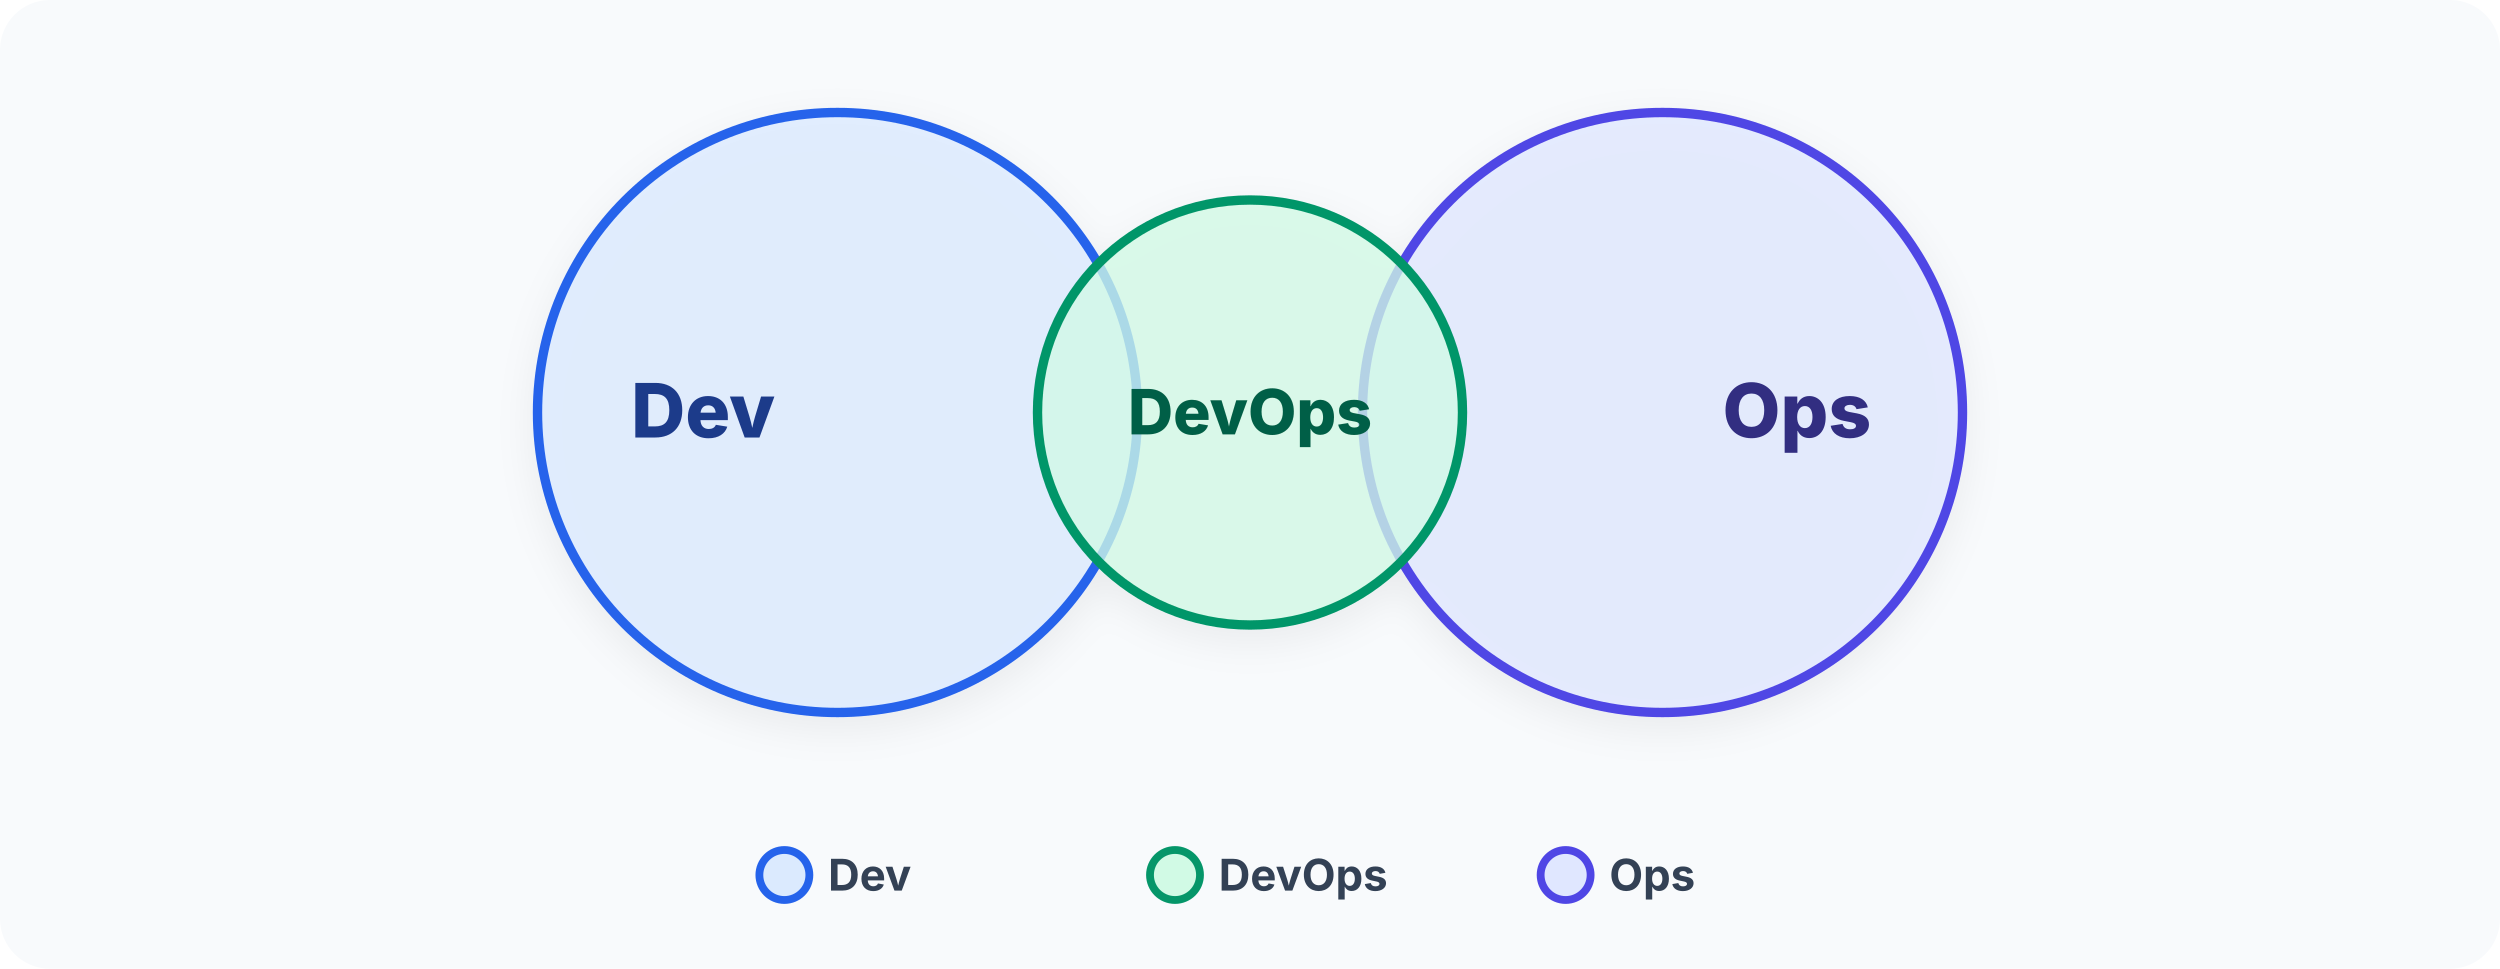
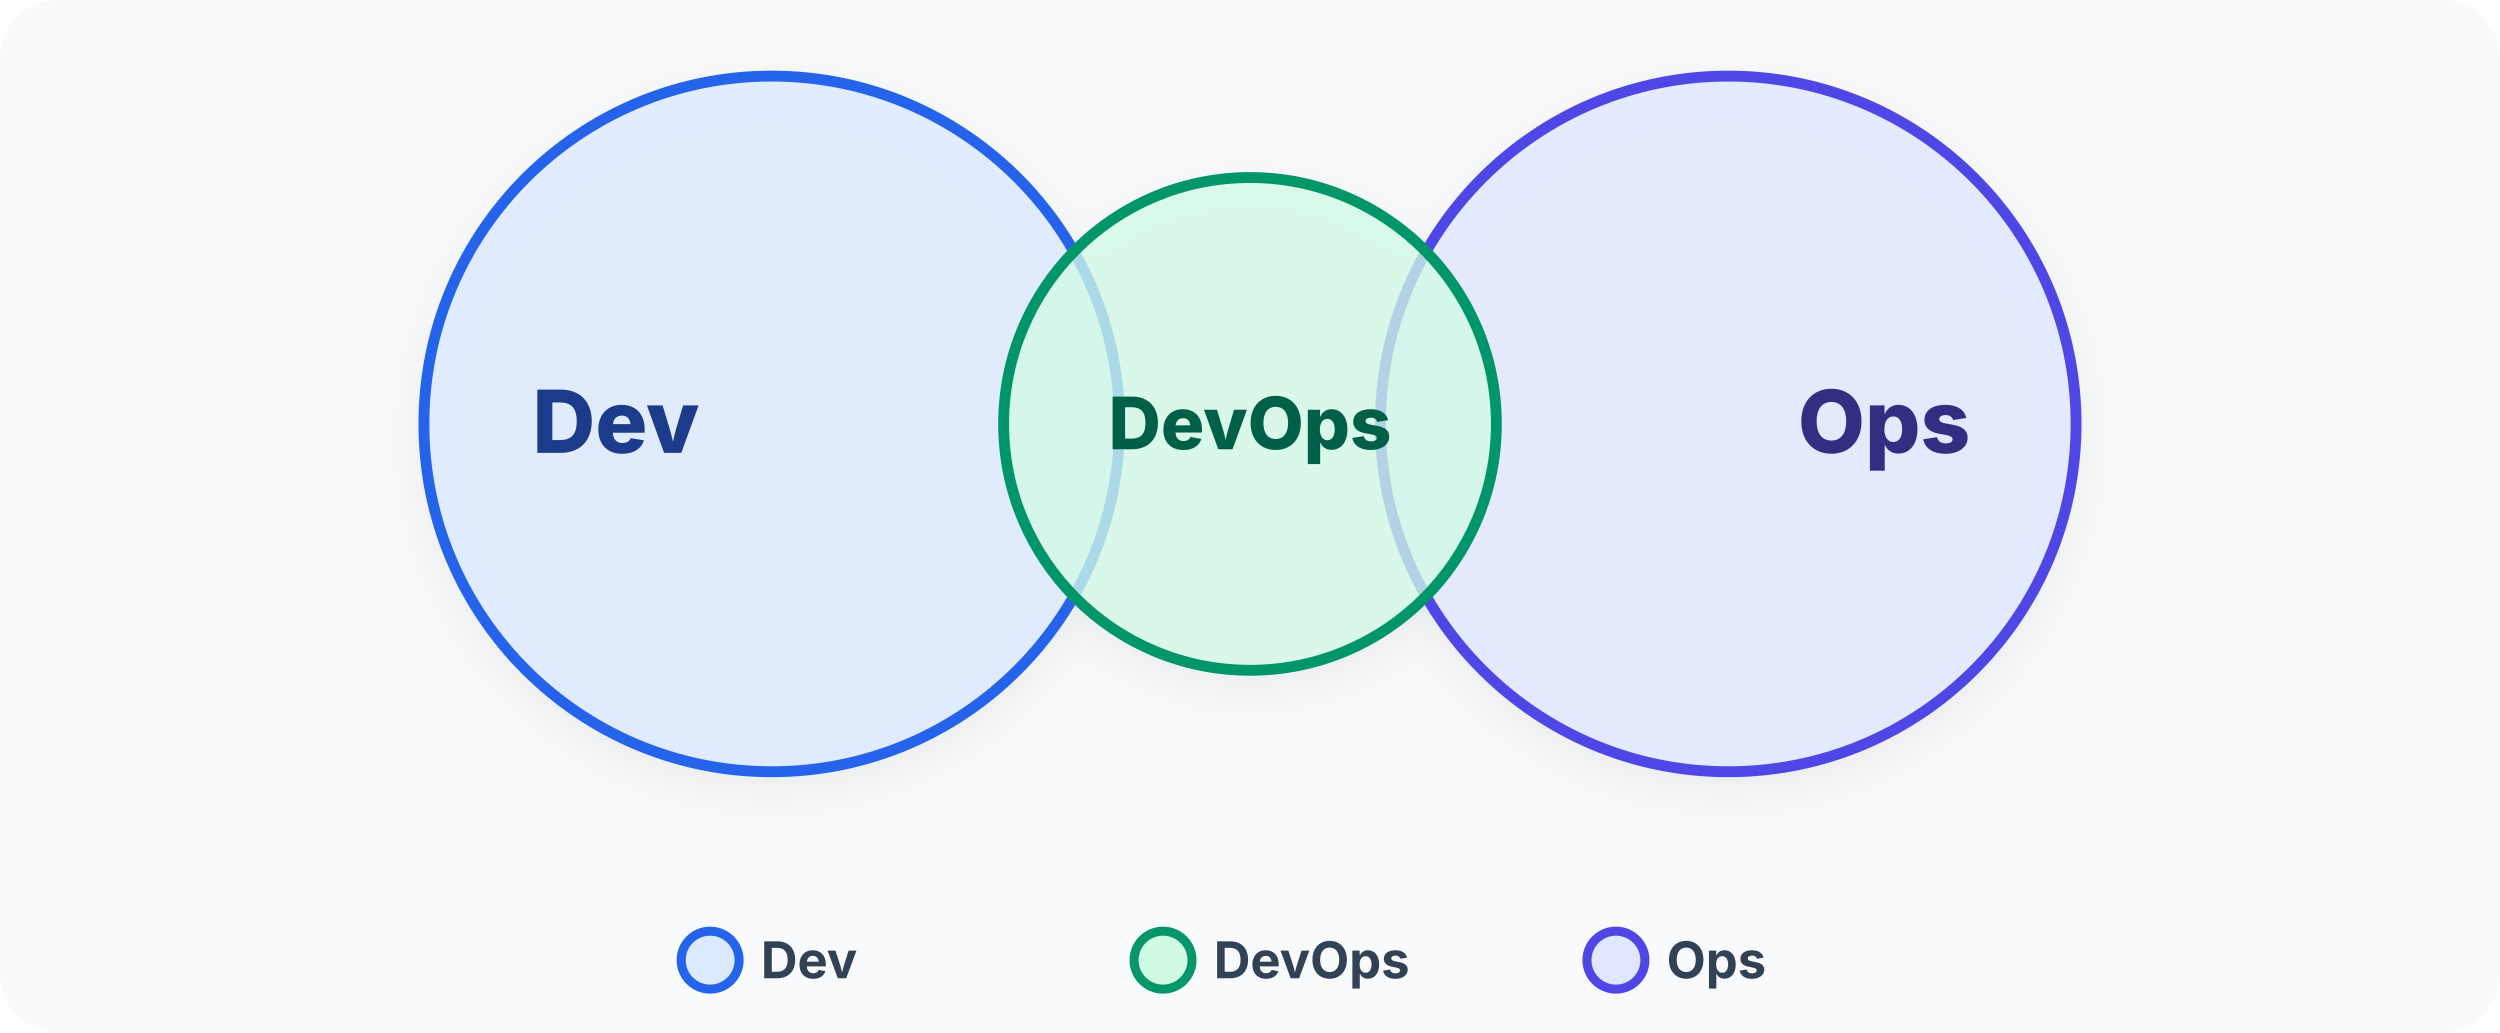
- <svg xmlns="http://www.w3.org/2000/svg" viewBox="0 0 800 310" width="800" height="310" font-family="'Inter', -apple-system, BlinkMacSystemFont, 'Segoe UI', sans-serif">
+ <svg xmlns="http://www.w3.org/2000/svg" viewBox="55 15 690 285" width="690" height="285" font-family="'Inter', -apple-system, BlinkMacSystemFont, 'Segoe UI', sans-serif">
  <defs>
    <filter id="tpShadow" x="-10%" y="-10%" width="120%" height="125%">
      <feDropShadow dx="0" dy="4" stdDeviation="6" flood-color="#0f172a" flood-opacity="0.07" />
    </filter>
  </defs>
-   <rect width="800" height="310" rx="16" fill="#f8fafc" />
+   <rect x="55" y="15" width="690" height="285" rx="16" fill="#f8fafc" />
  <g filter="url(#tpShadow)">
    <circle cx="268" cy="132" r="96" fill="#dbeafe" fill-opacity="0.82" stroke="#2563eb" stroke-width="3" />
    <text x="225" y="140" font-size="24" font-weight="800" fill="#1e3a8a" text-anchor="middle">Dev</text>
    <circle cx="532" cy="132" r="96" fill="#e0e7ff" fill-opacity="0.82" stroke="#4f46e5" stroke-width="3" />
    <text x="575" y="140" font-size="24" font-weight="800" fill="#312e81" text-anchor="middle">Ops</text>
    <circle cx="400" cy="132" r="68" fill="#d1fae5" fill-opacity="0.78" stroke="#059669" stroke-width="3" />
    <text x="400" y="139" font-size="20" font-weight="800" fill="#065f46" text-anchor="middle">DevOps</text>
  </g>
  <g>
    <circle cx="251.0" cy="280" r="8" fill="#dbeafe" stroke="#2563eb" stroke-width="2.5" />
    <text x="265.0" y="285" font-size="14" font-weight="700" fill="#334155">Dev</text>
    <circle cx="376.0" cy="280" r="8" fill="#d1fae5" stroke="#059669" stroke-width="2.5" />
    <text x="390.0" y="285" font-size="14" font-weight="700" fill="#334155">DevOps</text>
    <circle cx="501.0" cy="280" r="8" fill="#e0e7ff" stroke="#4f46e5" stroke-width="2.5" />
    <text x="515.0" y="285" font-size="14" font-weight="700" fill="#334155">Ops</text>
  </g>
</svg>
